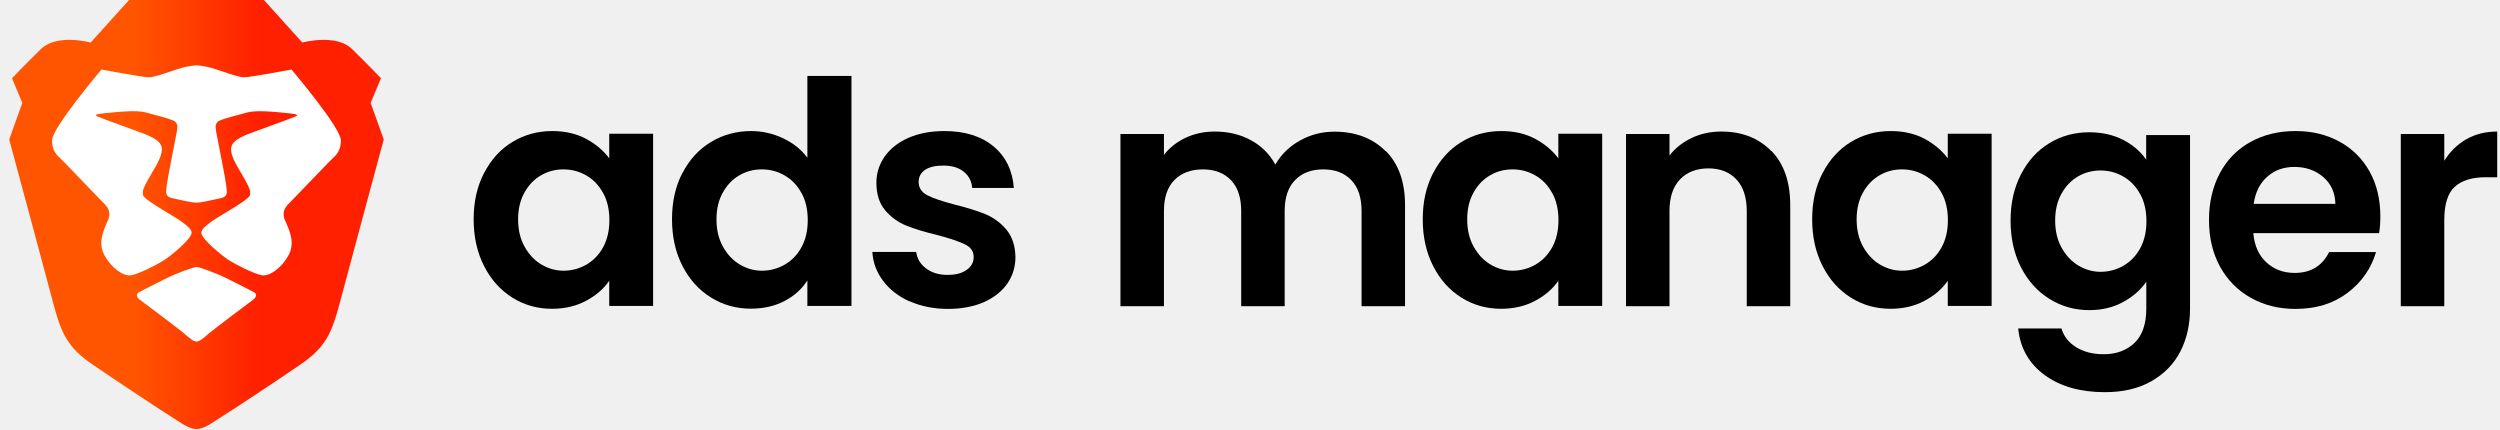
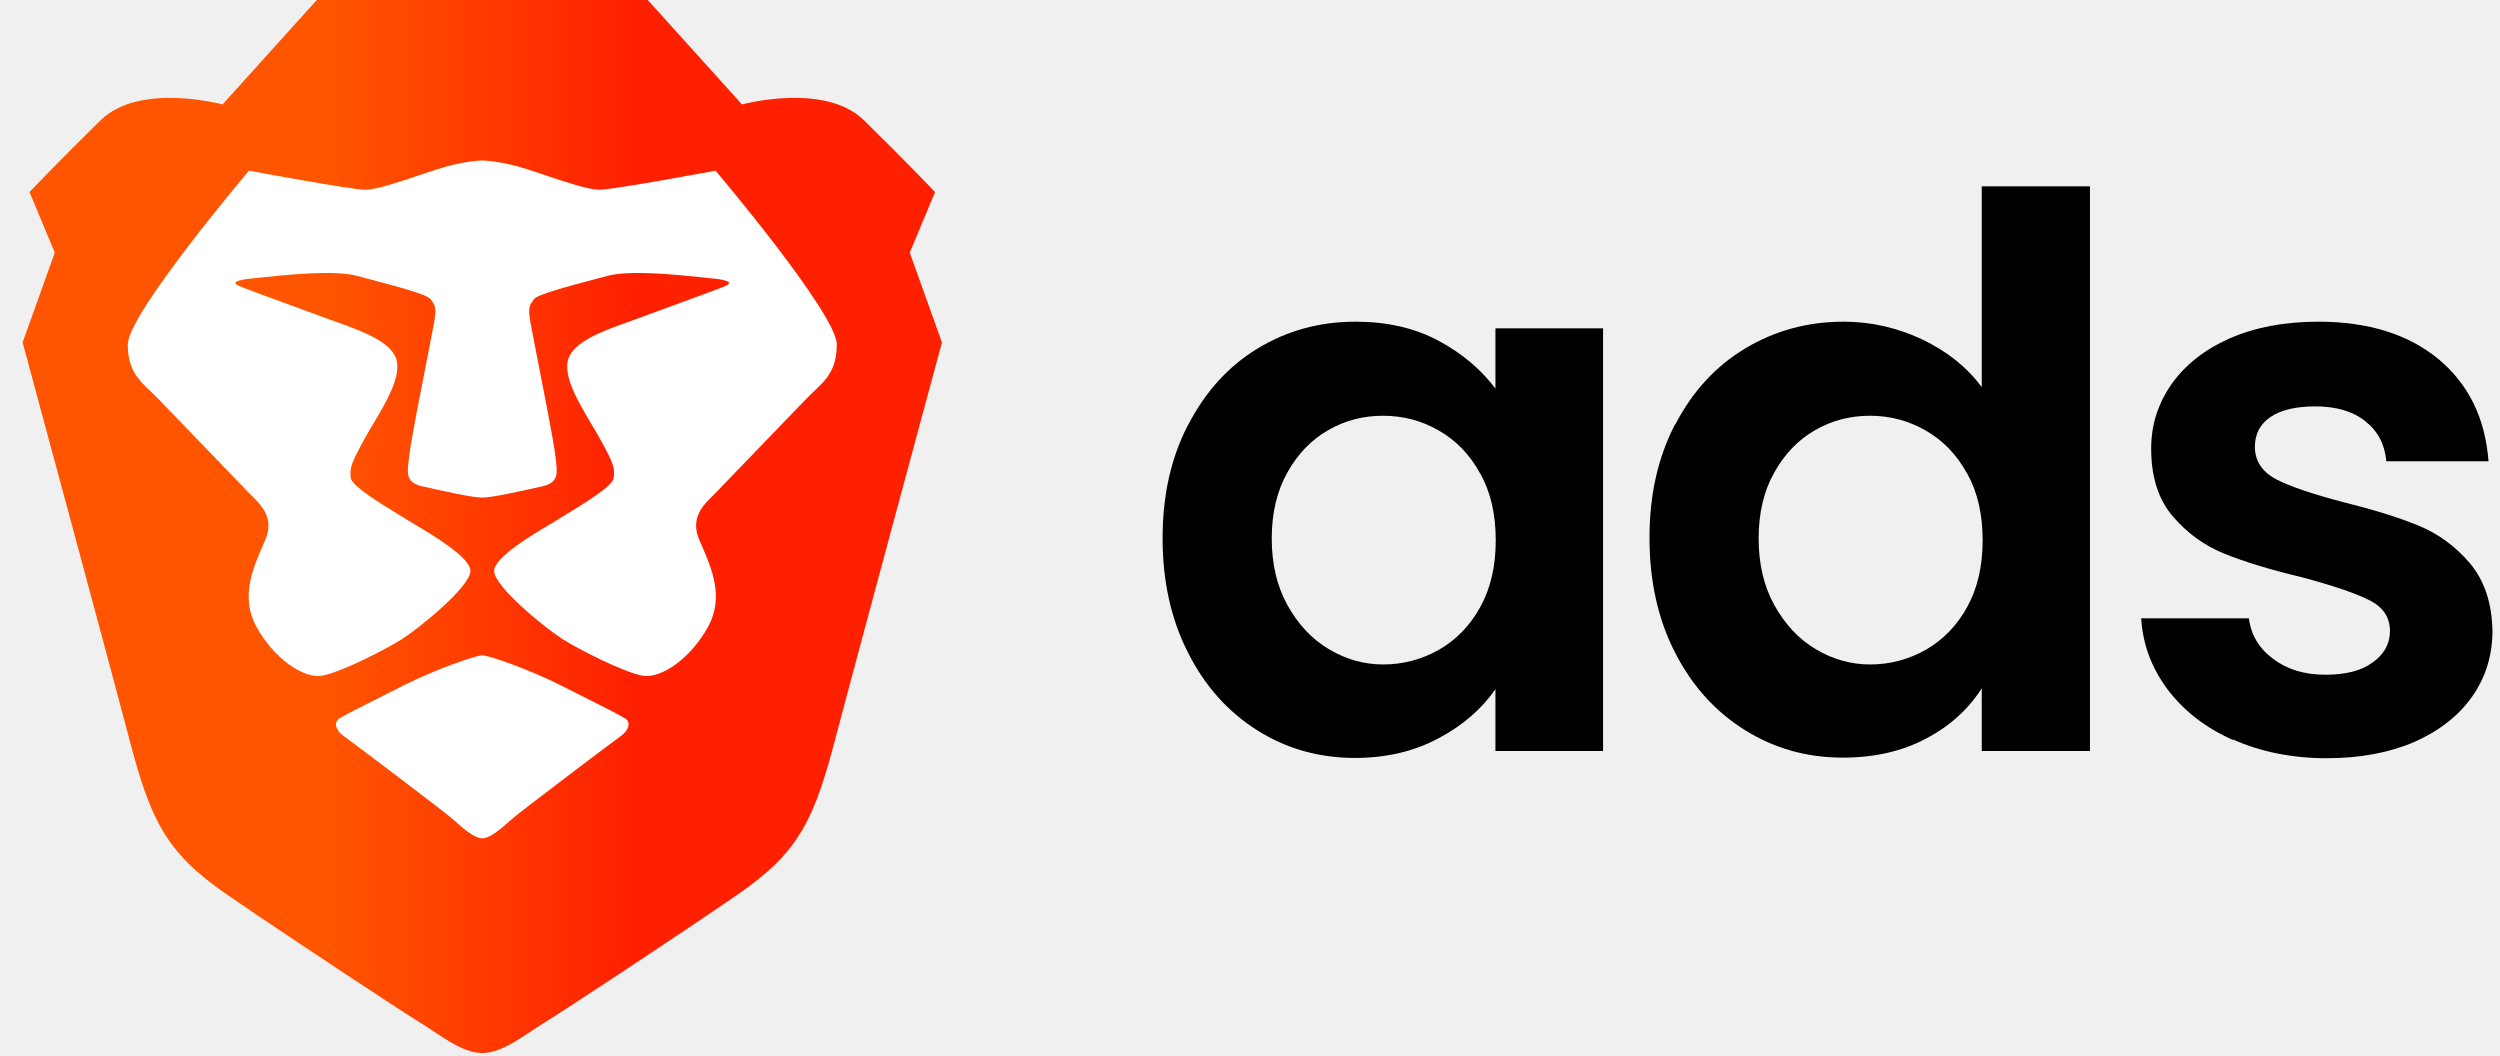
- <svg xmlns="http://www.w3.org/2000/svg" width="378" height="65" viewBox="0 0 378 65" fill="none">
+ <svg xmlns="http://www.w3.org/2000/svg" width="154" height="65" viewBox="0 0 154 65" fill="none">
  <path fill-rule="evenodd" clip-rule="evenodd" d="M56.041 15.561L57.599 11.827C57.599 11.827 55.617 9.752 53.21 7.401C50.803 5.05 45.706 6.433 45.706 6.433L39.902 1.52588e-05H29.708H19.515L13.71 6.433C13.71 6.433 8.613 5.05 6.206 7.401C3.799 9.752 1.817 11.827 1.817 11.827L3.375 15.561L1.393 21.093C1.393 21.093 7.222 42.661 7.905 45.295C9.25 50.481 10.17 52.486 13.993 55.114C17.816 57.742 24.753 62.305 25.885 62.997C27.018 63.688 28.434 64.866 29.708 64.866C30.982 64.866 32.398 63.688 33.531 62.997C34.663 62.305 41.6 57.742 45.423 55.114C49.246 52.486 50.166 50.481 51.511 45.295C52.194 42.661 58.023 21.093 58.023 21.093L56.041 15.561Z" fill="url(#paint0_linear_1_51)" />
  <path d="M36.928 11.688C37.778 11.688 44.078 10.513 44.078 10.513C44.078 10.513 51.544 19.329 51.544 21.213C51.544 22.771 50.902 23.381 50.146 24.099C49.988 24.25 49.824 24.405 49.661 24.575L44.062 30.382C44.007 30.439 43.945 30.5 43.88 30.564C43.321 31.113 42.498 31.921 43.079 33.263C43.118 33.353 43.157 33.444 43.198 33.537C43.835 34.991 44.62 36.786 43.62 38.606C42.556 40.541 40.733 41.832 39.565 41.619C38.397 41.405 35.654 40.005 34.645 39.365C33.637 38.725 30.44 36.15 30.44 35.164C30.44 34.342 32.739 32.975 33.856 32.311C34.078 32.178 34.254 32.074 34.355 32.008C34.47 31.932 34.663 31.815 34.901 31.671C35.92 31.052 37.761 29.934 37.808 29.439C37.864 28.828 37.843 28.649 37.021 27.14C36.846 26.819 36.642 26.475 36.43 26.12C35.648 24.805 34.772 23.332 34.965 22.277C35.184 21.086 37.095 20.403 38.713 19.825C38.915 19.752 39.113 19.681 39.302 19.612C39.775 19.438 40.368 19.22 40.988 18.994C42.603 18.402 44.399 17.746 44.695 17.612C45.105 17.428 44.999 17.252 43.757 17.137C43.593 17.122 43.389 17.101 43.155 17.076C41.618 16.917 38.785 16.622 37.407 16.998C37.136 17.071 36.832 17.152 36.514 17.236C34.966 17.645 33.069 18.147 32.887 18.436C32.855 18.487 32.824 18.531 32.794 18.572C32.62 18.814 32.506 18.972 32.699 20C32.756 20.306 32.874 20.909 33.02 21.654C33.448 23.835 34.115 27.238 34.199 28.002C34.211 28.109 34.224 28.212 34.236 28.312C34.343 29.165 34.414 29.732 33.4 29.959C33.316 29.977 33.227 29.997 33.135 30.018C31.991 30.274 30.314 30.65 29.708 30.65C29.102 30.65 27.423 30.274 26.279 30.017C26.188 29.997 26.1 29.977 26.016 29.959C25.002 29.732 25.073 29.165 25.18 28.312C25.192 28.212 25.205 28.109 25.217 28.002C25.301 27.237 25.97 23.826 26.397 21.645C26.543 20.904 26.66 20.305 26.717 20C26.91 18.972 26.796 18.814 26.622 18.572C26.593 18.531 26.561 18.487 26.529 18.436C26.347 18.147 24.45 17.645 22.903 17.236C22.584 17.152 22.28 17.071 22.009 16.998C20.631 16.622 17.798 16.917 16.261 17.076C16.027 17.101 15.823 17.122 15.659 17.137C14.417 17.252 14.312 17.428 14.721 17.612C15.017 17.745 16.811 18.402 18.427 18.993C19.047 19.22 19.641 19.437 20.114 19.612C20.303 19.682 20.501 19.752 20.703 19.825C22.321 20.403 24.232 21.086 24.451 22.277C24.645 23.332 23.768 24.804 22.986 26.119C22.774 26.475 22.57 26.819 22.395 27.14C21.573 28.649 21.551 28.828 21.608 29.439C21.655 29.934 23.495 31.051 24.515 31.67C24.752 31.814 24.945 31.932 25.061 32.008C25.162 32.074 25.337 32.178 25.559 32.31C26.676 32.975 28.976 34.342 28.976 35.164C28.976 36.15 25.779 38.725 24.77 39.365C23.762 40.005 21.019 41.405 19.851 41.619C18.683 41.832 16.86 40.541 15.796 38.606C14.796 36.786 15.581 34.991 16.218 33.537C16.258 33.444 16.298 33.353 16.337 33.263C16.918 31.921 16.095 31.113 15.536 30.564C15.47 30.5 15.409 30.439 15.353 30.382L9.755 24.575C9.592 24.405 9.428 24.25 9.27 24.099C8.514 23.381 7.872 22.771 7.872 21.213C7.872 19.329 15.338 10.513 15.338 10.513C15.338 10.513 21.638 11.688 22.488 11.688C23.165 11.688 24.474 11.248 25.839 10.789C26.184 10.673 26.533 10.555 26.877 10.444C28.575 9.89 29.708 9.886 29.708 9.886C29.708 9.886 30.841 9.89 32.54 10.444C32.883 10.555 33.232 10.673 33.577 10.789C34.942 11.248 36.251 11.688 36.928 11.688Z" fill="white" />
  <path d="M35.847 42.873C37.179 43.544 38.124 44.019 38.481 44.237C38.943 44.52 38.661 45.053 38.24 45.344C37.819 45.635 32.162 49.914 31.613 50.387C31.542 50.447 31.468 50.513 31.39 50.581C30.861 51.047 30.186 51.641 29.708 51.641C29.229 51.641 28.554 51.047 28.025 50.581C27.948 50.513 27.873 50.447 27.803 50.387C27.254 49.914 21.597 45.635 21.176 45.344C20.755 45.053 20.473 44.52 20.935 44.237C21.293 44.019 22.238 43.543 23.572 42.872C23.962 42.675 24.386 42.462 24.838 42.233C26.833 41.225 29.32 40.367 29.708 40.367C30.096 40.367 32.582 41.225 34.578 42.233C35.031 42.462 35.456 42.676 35.847 42.873Z" fill="white" />
  <path d="M73.195 26.167C74.253 24.124 75.665 22.564 77.466 21.469C79.268 20.373 81.273 19.816 83.502 19.816C85.452 19.816 87.142 20.206 88.609 20.986C90.058 21.766 91.228 22.75 92.119 23.939V20.224H98.749V46.261H92.119V42.454C91.265 43.68 90.113 44.683 88.609 45.481C87.123 46.28 85.396 46.689 83.465 46.689C81.273 46.689 79.268 46.131 77.466 44.999C75.665 43.866 74.235 42.287 73.195 40.226C72.136 38.164 71.616 35.806 71.616 33.15C71.616 30.494 72.136 28.191 73.195 26.149V26.167ZM91.172 29.157C90.54 28.006 89.705 27.133 88.628 26.52C87.569 25.907 86.418 25.61 85.192 25.61C83.966 25.61 82.833 25.907 81.812 26.501C80.772 27.096 79.936 27.969 79.305 29.101C78.655 30.253 78.339 31.609 78.339 33.169C78.339 34.729 78.655 36.103 79.305 37.273C79.955 38.443 80.79 39.353 81.849 39.984C82.908 40.616 84.022 40.931 85.21 40.931C86.399 40.931 87.569 40.634 88.646 40.021C89.705 39.409 90.559 38.536 91.191 37.384C91.822 36.233 92.138 34.877 92.138 33.28C92.138 31.683 91.822 30.309 91.191 29.176L91.172 29.157Z" fill="black" />
  <path d="M103.188 26.167C104.246 24.124 105.676 22.564 107.496 21.469C109.316 20.373 111.341 19.816 113.569 19.816C115.259 19.816 116.875 20.187 118.416 20.911C119.958 21.654 121.165 22.62 122.075 23.846V11.477H128.742V46.261H122.075V42.399C121.258 43.68 120.125 44.72 118.639 45.5C117.172 46.28 115.463 46.67 113.513 46.67C111.322 46.67 109.316 46.113 107.496 44.98C105.676 43.847 104.246 42.269 103.188 40.207C102.129 38.146 101.609 35.787 101.609 33.131C101.609 30.476 102.129 28.173 103.188 26.13V26.167ZM121.165 29.157C120.533 28.006 119.698 27.133 118.621 26.52C117.562 25.907 116.411 25.61 115.185 25.61C113.959 25.61 112.826 25.907 111.805 26.501C110.765 27.096 109.929 27.969 109.298 29.101C108.648 30.253 108.332 31.609 108.332 33.169C108.332 34.729 108.648 36.103 109.298 37.273C109.948 38.443 110.783 39.353 111.842 39.984C112.901 40.616 114.015 40.931 115.203 40.931C116.392 40.931 117.562 40.634 118.639 40.021C119.698 39.409 120.552 38.536 121.183 37.384C121.815 36.233 122.131 34.877 122.131 33.28C122.131 31.683 121.815 30.309 121.183 29.176L121.165 29.157Z" fill="black" />
  <path d="M137.526 45.574C135.836 44.813 134.499 43.773 133.515 42.454C132.531 41.136 131.992 39.687 131.899 38.09H138.529C138.659 39.093 139.142 39.929 140.015 40.579C140.869 41.229 141.946 41.563 143.228 41.563C144.509 41.563 145.456 41.321 146.162 40.801C146.868 40.3 147.221 39.65 147.221 38.87C147.221 38.016 146.793 37.384 145.921 36.957C145.066 36.53 143.692 36.066 141.816 35.564C139.866 35.1 138.288 34.617 137.043 34.116C135.799 33.614 134.741 32.853 133.849 31.813C132.958 30.773 132.512 29.38 132.512 27.634C132.512 26.186 132.921 24.886 133.756 23.679C134.592 22.49 135.781 21.543 137.322 20.856C138.882 20.169 140.702 19.816 142.801 19.816C145.902 19.816 148.372 20.596 150.229 22.137C152.086 23.697 153.089 25.777 153.293 28.414H146.998C146.905 27.374 146.478 26.557 145.698 25.944C144.936 25.331 143.896 25.034 142.615 25.034C141.426 25.034 140.498 25.257 139.866 25.684C139.216 26.13 138.901 26.743 138.901 27.523C138.901 28.396 139.346 29.064 140.219 29.529C141.092 29.974 142.466 30.439 144.305 30.921C146.181 31.386 147.741 31.869 148.966 32.37C150.192 32.871 151.251 33.651 152.142 34.691C153.033 35.75 153.498 37.124 153.535 38.851C153.535 40.356 153.126 41.711 152.291 42.9C151.455 44.089 150.266 45.017 148.725 45.704C147.165 46.373 145.363 46.707 143.302 46.707C141.241 46.707 139.253 46.317 137.563 45.556L137.526 45.574Z" fill="black" />
-   <path d="M209.509 22.806C211.459 24.756 212.443 27.504 212.443 31.014V46.299H205.869V31.906C205.869 29.863 205.349 28.303 204.309 27.226C203.269 26.149 201.858 25.61 200.075 25.61C198.292 25.61 196.862 26.149 195.822 27.226C194.763 28.303 194.243 29.863 194.243 31.906V46.299H187.669V31.906C187.669 29.863 187.149 28.303 186.109 27.226C185.069 26.149 183.658 25.61 181.875 25.61C180.092 25.61 178.625 26.149 177.566 27.226C176.508 28.303 175.988 29.863 175.988 31.906V46.299H169.413V20.261H175.988V23.419C176.842 22.323 177.919 21.469 179.256 20.837C180.593 20.206 182.061 19.89 183.658 19.89C185.701 19.89 187.521 20.317 189.118 21.19C190.715 22.044 191.959 23.289 192.832 24.886C193.686 23.381 194.912 22.174 196.528 21.264C198.143 20.354 199.889 19.909 201.765 19.909C204.959 19.909 207.541 20.893 209.491 22.843L209.509 22.806Z" fill="black" />
-   <path d="M216.696 26.167C217.755 24.124 219.166 22.564 220.968 21.469C222.769 20.373 224.775 19.816 227.003 19.816C228.953 19.816 230.643 20.206 232.111 20.986C233.559 21.766 234.729 22.75 235.621 23.939V20.224H242.251V46.261H235.621V42.454C234.766 43.68 233.615 44.683 232.111 45.481C230.625 46.28 228.898 46.689 226.966 46.689C224.775 46.689 222.769 46.131 220.968 44.999C219.166 43.866 217.736 42.287 216.696 40.226C215.638 38.164 215.118 35.806 215.118 33.15C215.118 30.494 215.638 28.191 216.696 26.149V26.167ZM234.673 29.157C234.042 28.006 233.206 27.133 232.129 26.52C231.071 25.907 229.919 25.61 228.693 25.61C227.468 25.61 226.335 25.907 225.313 26.501C224.273 27.096 223.438 27.969 222.806 29.101C222.156 30.253 221.841 31.609 221.841 33.169C221.841 34.729 222.156 36.103 222.806 37.273C223.456 38.443 224.292 39.353 225.351 39.984C226.409 40.616 227.523 40.931 228.712 40.931C229.901 40.931 231.071 40.634 232.148 40.021C233.206 39.409 234.061 38.536 234.692 37.384C235.323 36.233 235.639 34.877 235.639 33.28C235.639 31.683 235.323 30.309 234.692 29.176L234.673 29.157Z" fill="black" />
-   <path d="M267.823 22.806C269.736 24.756 270.683 27.504 270.683 31.014V46.299H264.109V31.906C264.109 29.844 263.589 28.247 262.549 27.133C261.509 26.019 260.098 25.461 258.315 25.461C256.532 25.461 255.065 26.019 254.006 27.133C252.948 28.247 252.428 29.844 252.428 31.906V46.299H245.853V20.261H252.428V23.511C253.301 22.379 254.433 21.506 255.789 20.856C257.145 20.206 258.649 19.89 260.283 19.89C263.385 19.89 265.892 20.874 267.805 22.824L267.823 22.806Z" fill="black" />
-   <path d="M275.579 26.167C276.637 24.124 278.049 22.564 279.85 21.469C281.651 20.373 283.657 19.816 285.886 19.816C287.836 19.816 289.526 20.206 290.993 20.986C292.441 21.766 293.611 22.75 294.503 23.939V20.224H301.133V46.261H294.503V42.454C293.649 43.68 292.497 44.683 290.993 45.481C289.507 46.28 287.78 46.689 285.849 46.689C283.657 46.689 281.651 46.131 279.85 44.999C278.049 43.866 276.619 42.287 275.579 40.226C274.52 38.164 274 35.806 274 33.15C274 30.494 274.52 28.191 275.579 26.149V26.167ZM293.556 29.157C292.924 28.006 292.089 27.133 291.011 26.52C289.953 25.907 288.801 25.61 287.576 25.61C286.35 25.61 285.217 25.907 284.196 26.501C283.156 27.096 282.32 27.969 281.689 29.101C281.039 30.253 280.723 31.609 280.723 33.169C280.723 34.729 281.039 36.103 281.689 37.273C282.339 38.443 283.174 39.353 284.233 39.984C285.291 40.616 286.406 40.931 287.594 40.931C288.783 40.931 289.953 40.634 291.03 40.021C292.089 39.409 292.943 38.536 293.574 37.384C294.206 36.233 294.521 34.877 294.521 33.28C294.521 31.683 294.206 30.309 293.574 29.176L293.556 29.157Z" fill="black" />
-   <path d="M321.03 21.151C322.497 21.913 323.667 22.916 324.503 24.141V20.427H331.133V46.65C331.133 49.064 330.65 51.219 329.684 53.113C328.719 55.007 327.251 56.511 325.32 57.626C323.37 58.74 321.03 59.297 318.263 59.297C314.567 59.297 311.54 58.443 309.163 56.716C306.804 54.989 305.449 52.649 305.151 49.659H311.689C312.041 50.847 312.784 51.794 313.917 52.5C315.069 53.206 316.443 53.559 318.077 53.559C319.99 53.559 321.531 52.983 322.739 51.85C323.927 50.699 324.521 48.971 324.521 46.65V42.601C323.667 43.827 322.516 44.849 321.011 45.666C319.526 46.483 317.817 46.891 315.904 46.891C313.713 46.891 311.707 46.334 309.887 45.201C308.067 44.069 306.637 42.49 305.579 40.429C304.52 38.367 304 36.009 304 33.353C304 30.697 304.52 28.394 305.579 26.351C306.637 24.309 308.049 22.749 309.85 21.653C311.651 20.557 313.657 20 315.886 20C317.836 20 319.544 20.39 321.011 21.151H321.03ZM323.574 29.323C322.943 28.171 322.107 27.299 321.03 26.686C319.971 26.073 318.82 25.776 317.594 25.776C316.369 25.776 315.236 26.073 314.214 26.667C313.174 27.261 312.339 28.134 311.707 29.267C311.057 30.419 310.741 31.774 310.741 33.334C310.741 34.894 311.057 36.269 311.707 37.439C312.357 38.609 313.193 39.519 314.251 40.15C315.31 40.781 316.424 41.097 317.613 41.097C318.801 41.097 319.971 40.8 321.049 40.187C322.107 39.574 322.961 38.701 323.593 37.55C324.224 36.399 324.54 35.043 324.54 33.446C324.54 31.849 324.224 30.474 323.593 29.341L323.574 29.323Z" fill="black" />
-   <path d="M359.74 35.249H340.704C340.853 37.124 341.521 38.61 342.673 39.669C343.824 40.727 345.254 41.266 346.944 41.266C349.396 41.266 351.123 40.207 352.163 38.109H359.257C358.514 40.616 357.066 42.677 354.93 44.293C352.794 45.909 350.176 46.707 347.074 46.707C344.567 46.707 342.32 46.15 340.333 45.036C338.346 43.921 336.786 42.343 335.671 40.319C334.557 38.276 334 35.936 334 33.261C334 30.587 334.557 28.21 335.653 26.167C336.749 24.124 338.29 22.564 340.259 21.469C342.227 20.373 344.511 19.816 347.074 19.816C349.637 19.816 351.773 20.354 353.723 21.413C355.673 22.471 357.196 23.994 358.291 25.944C359.369 27.894 359.907 30.16 359.907 32.686C359.907 33.633 359.851 34.469 359.721 35.23L359.74 35.249ZM353.11 30.829C353.073 29.139 352.46 27.783 351.271 26.761C350.083 25.74 348.616 25.239 346.907 25.239C345.273 25.239 343.899 25.74 342.803 26.724C341.689 27.709 341.001 29.083 340.76 30.829H353.129H353.11Z" fill="black" />
-   <path d="M372.899 21.06C374.254 20.28 375.814 19.89 377.579 19.89V26.799H375.833C373.771 26.799 372.211 27.281 371.153 28.247C370.094 29.213 369.574 30.903 369.574 33.317V46.299H363V20.261H369.574V24.31C370.429 22.936 371.524 21.859 372.88 21.06H372.899Z" fill="black" />
  <defs>
    <linearGradient id="paint0_linear_1_51" x1="1.393" y1="65.324" x2="58.023" y2="65.324" gradientUnits="userSpaceOnUse">
      <stop stop-color="#FF5500" />
      <stop offset="0.333" stop-color="#FF5500" />
      <stop offset="0.667" stop-color="#FF2000" />
      <stop offset="1" stop-color="#FF2000" />
    </linearGradient>
  </defs>
</svg>
